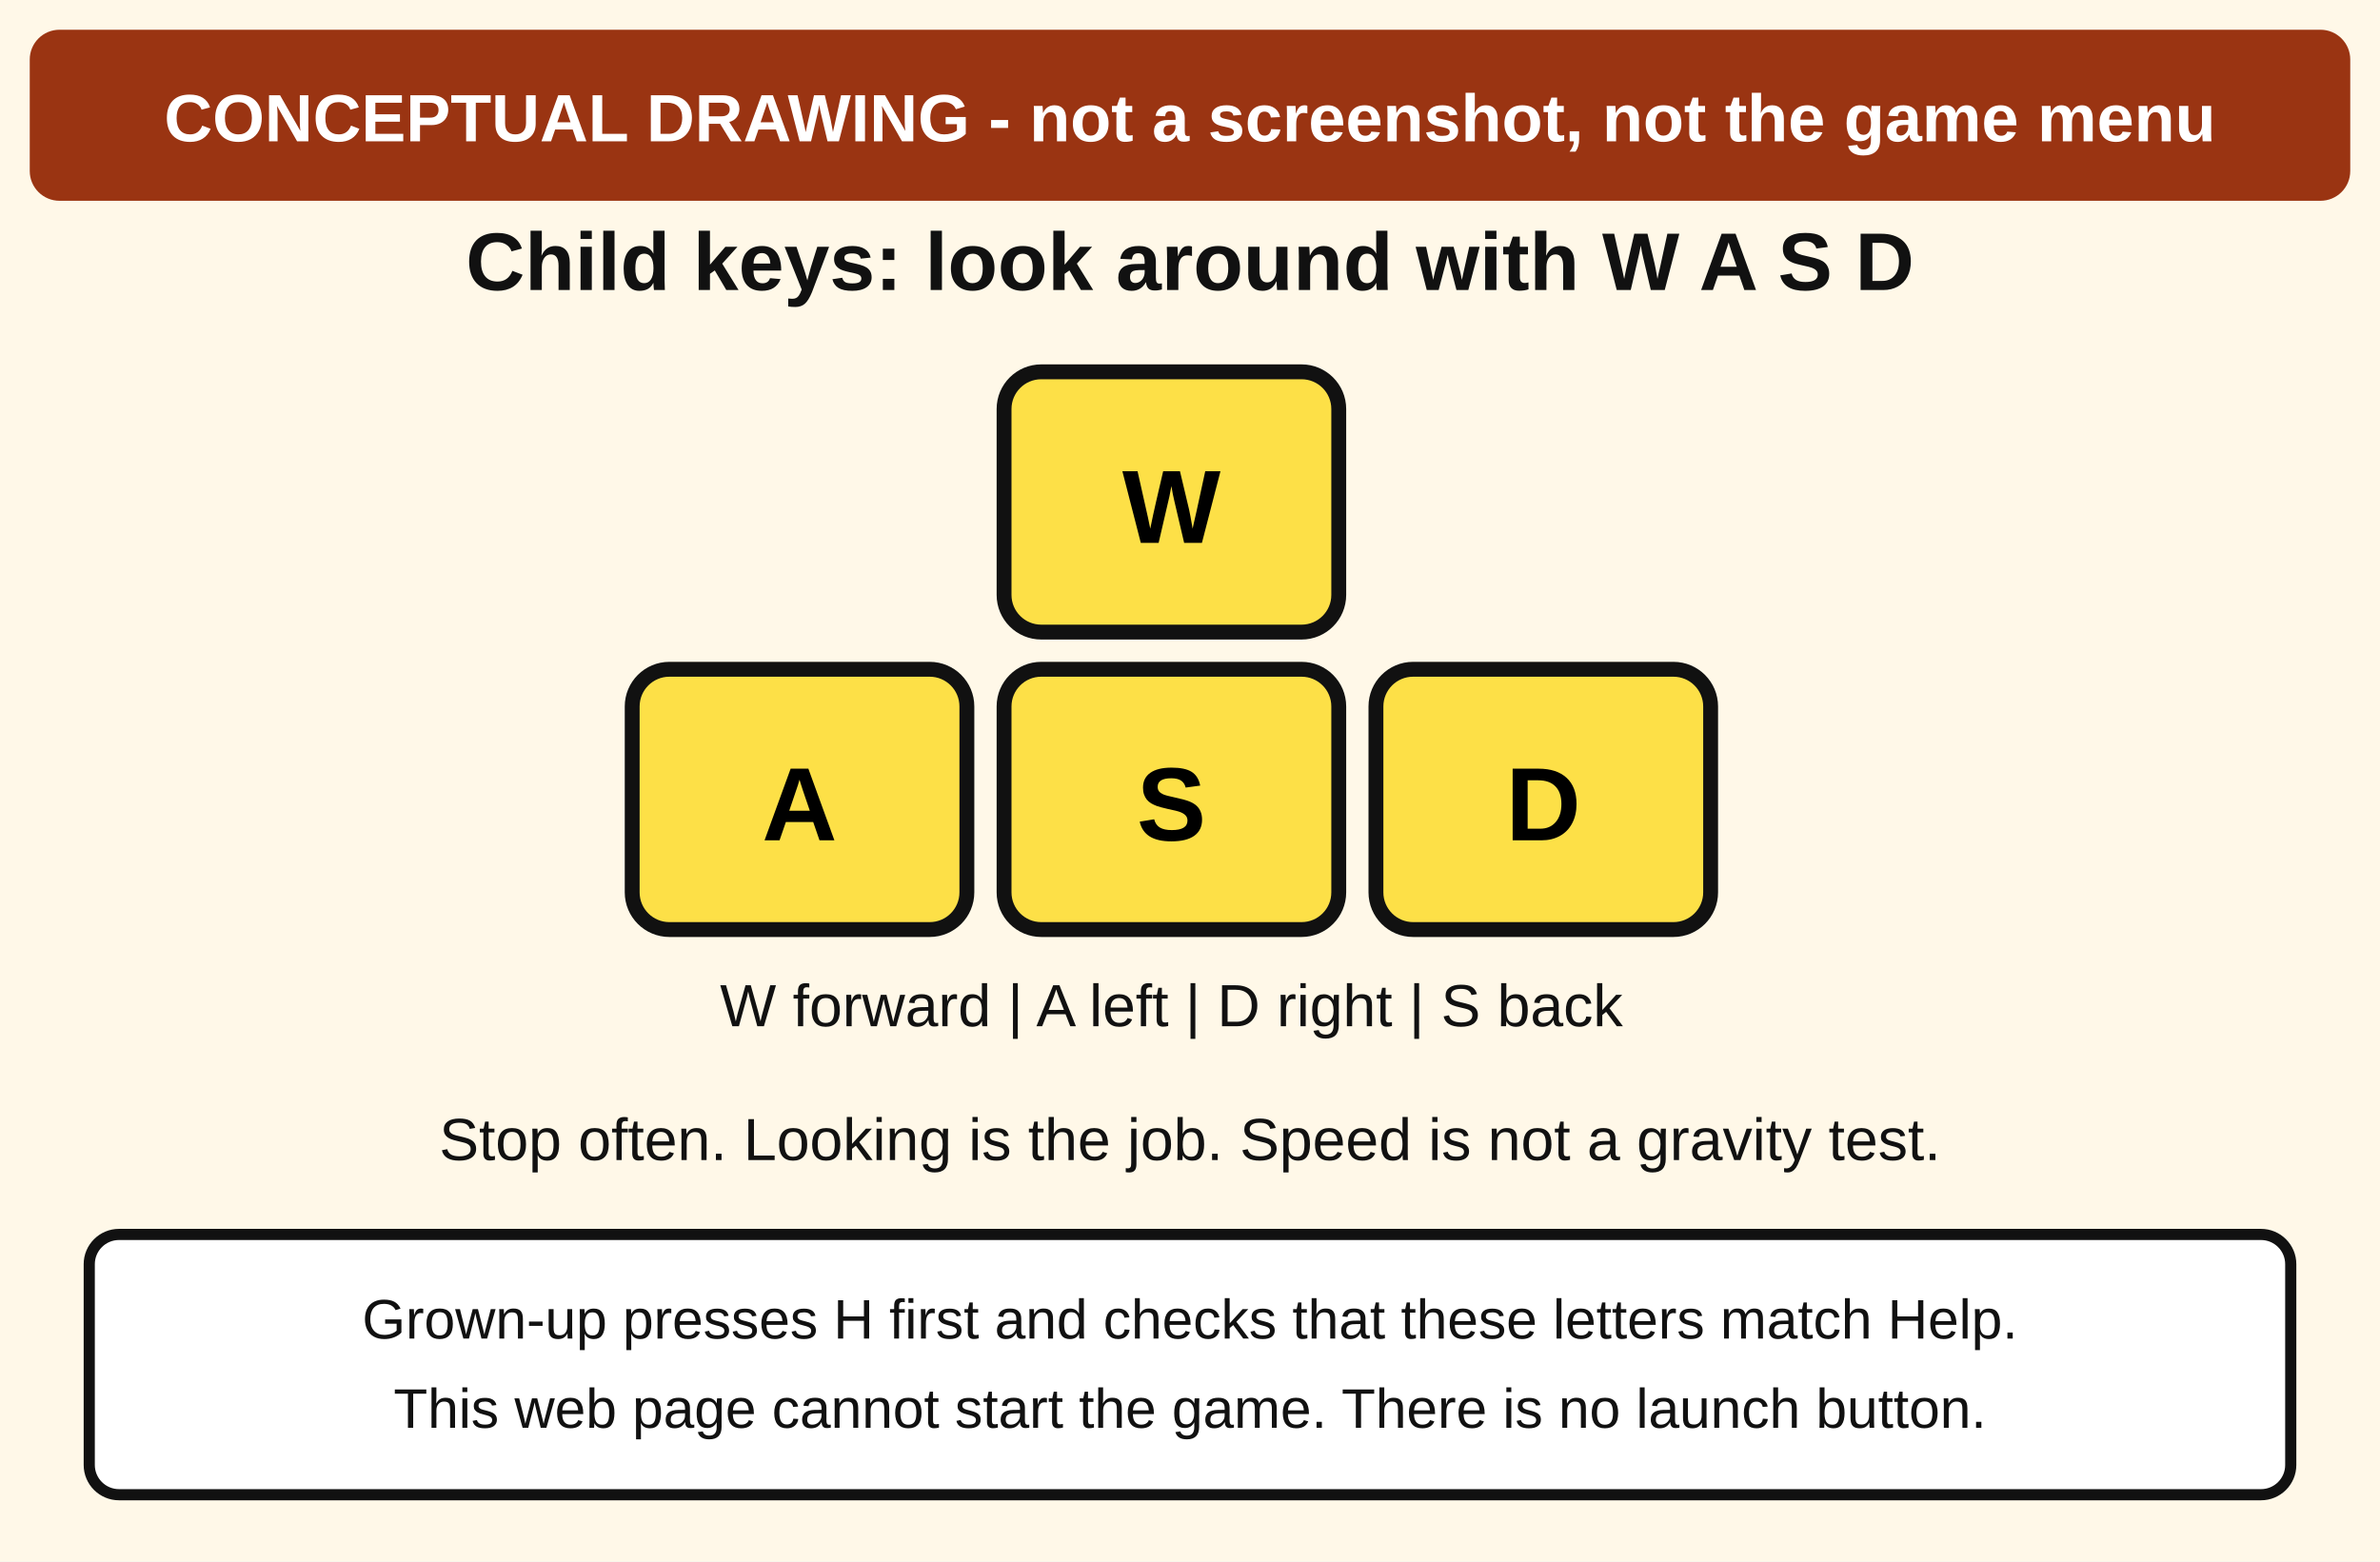
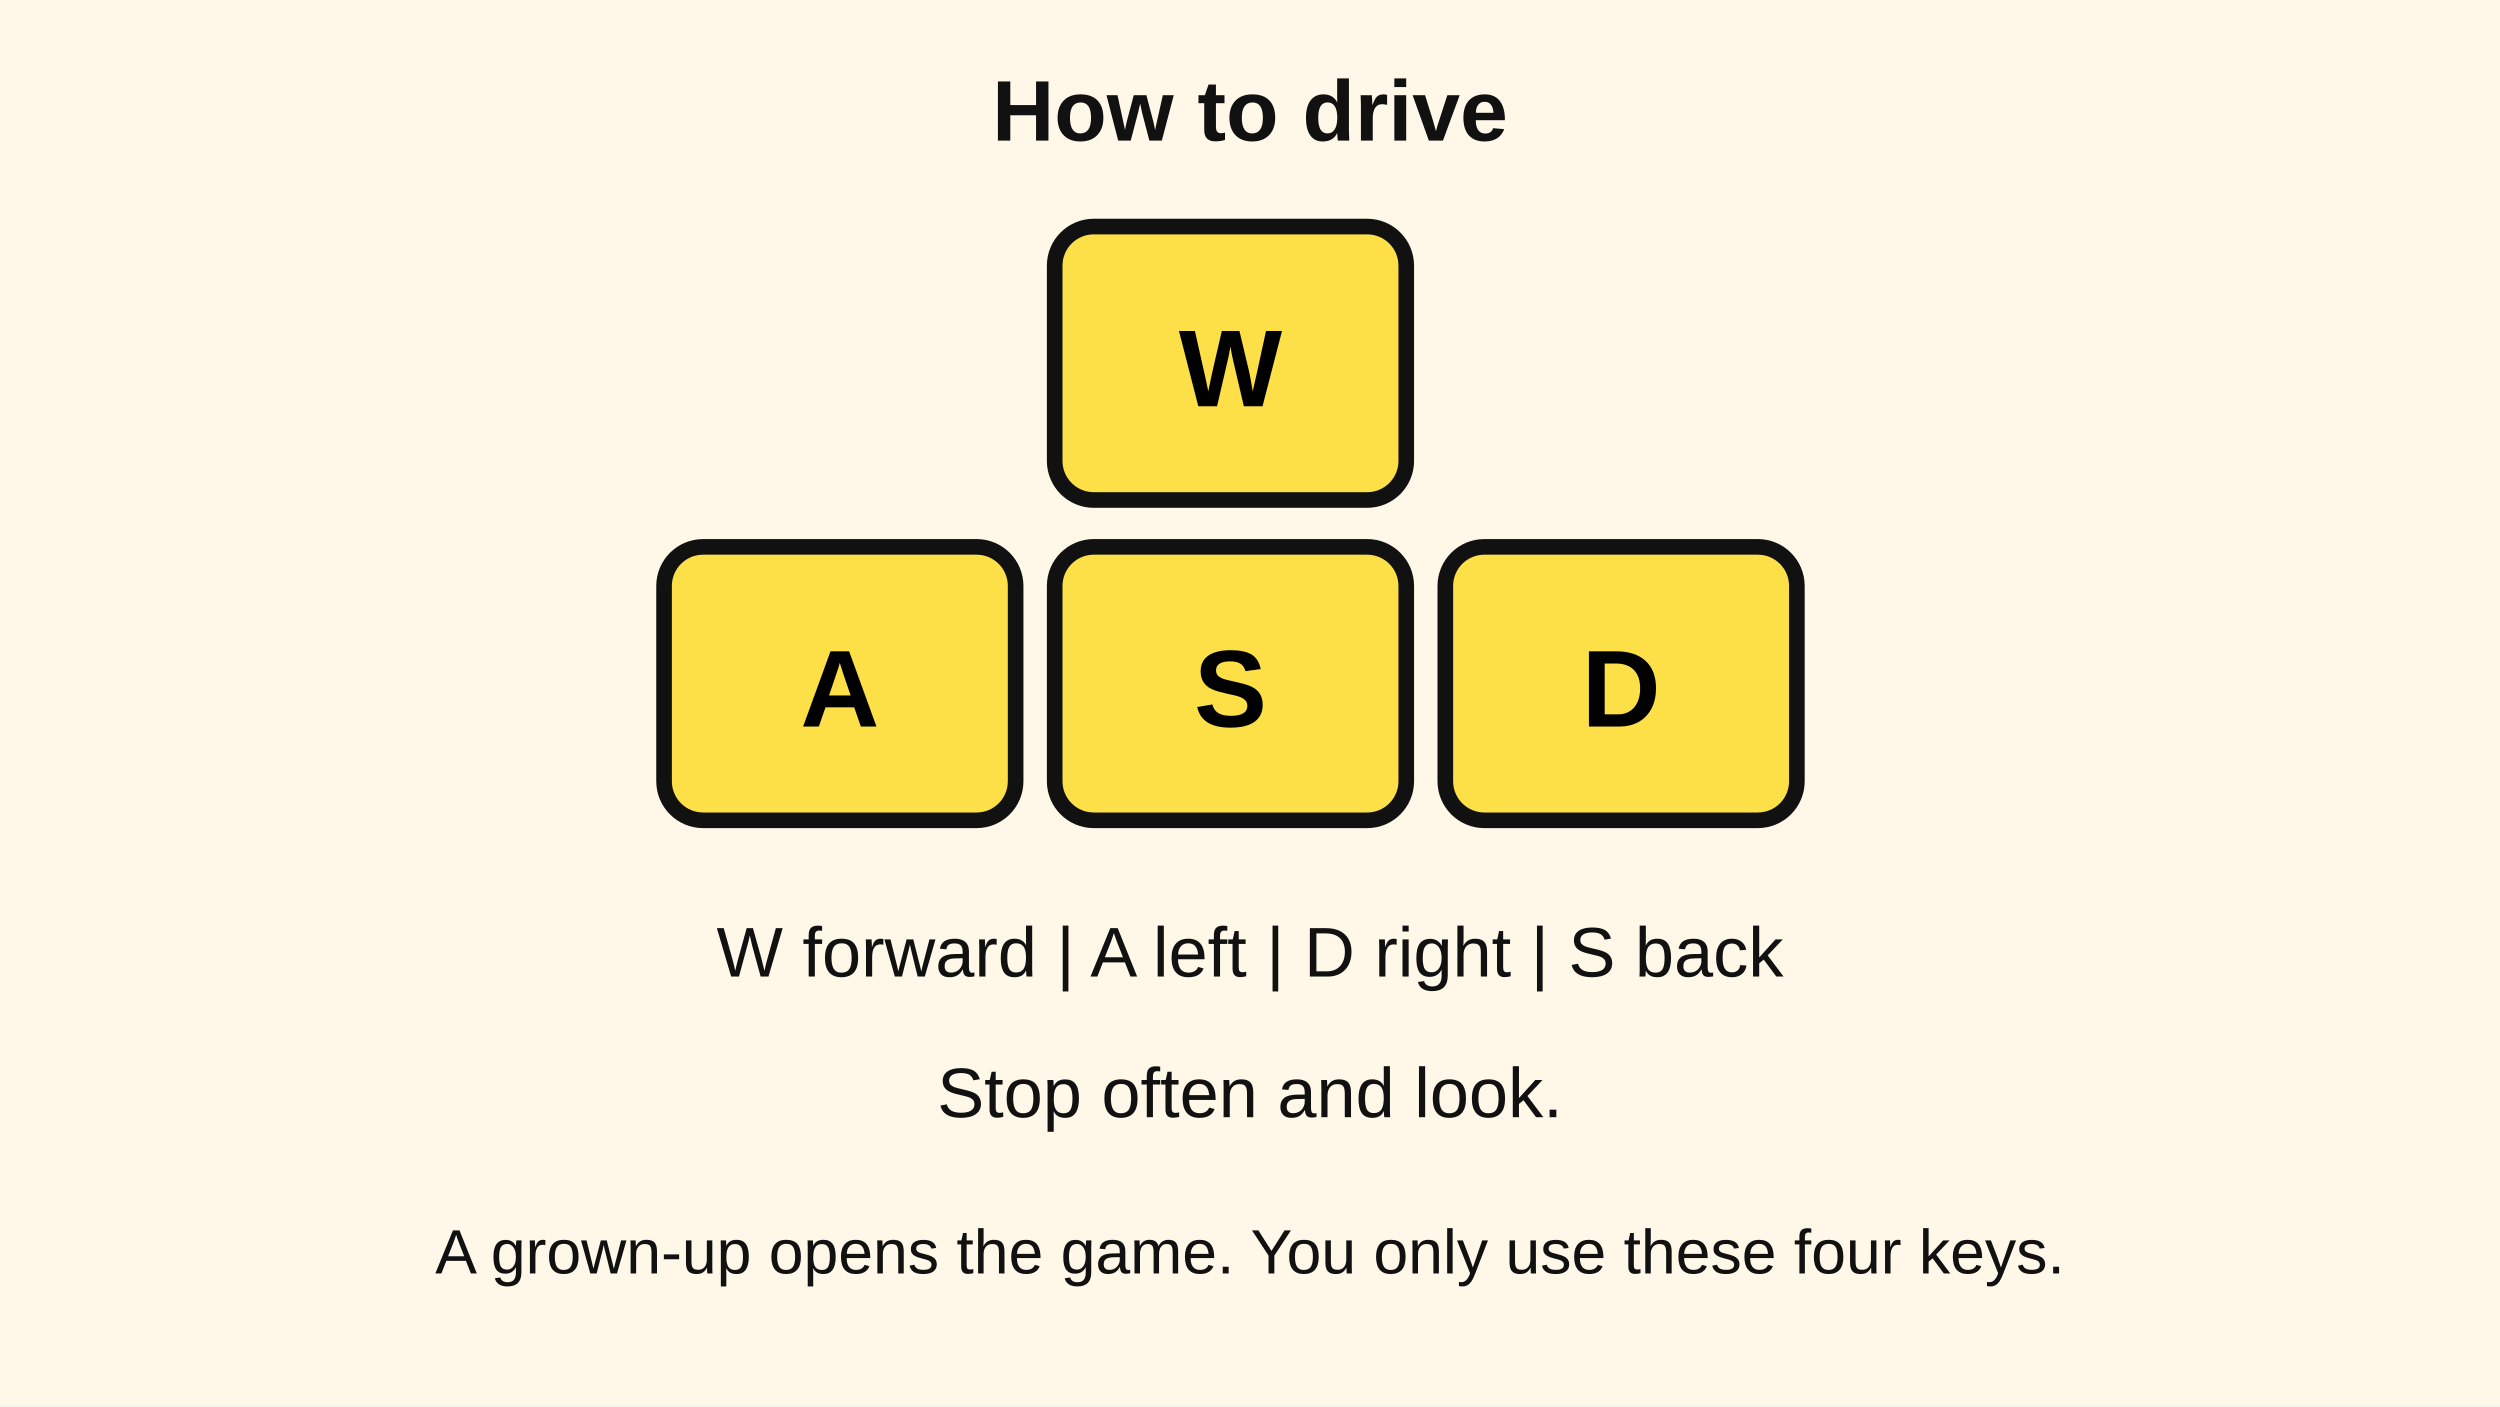
- <svg xmlns="http://www.w3.org/2000/svg" viewBox="0 0 640 420" font-family="Arial, Helvetica, sans-serif">
-   <rect width="640" height="420" fill="#fff8e8" />
-   <rect x="8" y="8" width="624" height="46" rx="8" fill="#9a3412" />
-   <text x="320" y="38" text-anchor="middle" fill="#fff" font-size="18" font-weight="700">CONCEPTUAL DRAWING - not a screenshot, not the game menu</text>
-   <text x="320" y="78" text-anchor="middle" fill="#111" font-size="22" font-weight="700">Child keys: look around with W A S D</text>
+ <svg xmlns="http://www.w3.org/2000/svg" viewBox="0 0 640 360" font-family="Arial, Helvetica, sans-serif">
+   <rect width="640" height="360" fill="#fff8e8" />
+   <text x="320" y="36" text-anchor="middle" fill="#111" font-size="22" font-weight="700">How to drive</text>
  <g font-size="28" font-weight="700" text-anchor="middle">
-     <rect x="270" y="100" width="90" height="70" rx="10" fill="#fde047" stroke="#111" stroke-width="4" />
-     <text x="315" y="146">W</text>
-     <rect x="170" y="180" width="90" height="70" rx="10" fill="#fde047" stroke="#111" stroke-width="4" />
-     <text x="215" y="226">A</text>
-     <rect x="270" y="180" width="90" height="70" rx="10" fill="#fde047" stroke="#111" stroke-width="4" />
-     <text x="315" y="226">S</text>
-     <rect x="370" y="180" width="90" height="70" rx="10" fill="#fde047" stroke="#111" stroke-width="4" />
-     <text x="415" y="226">D</text>
+     <rect x="270" y="58" width="90" height="70" rx="10" fill="#fde047" stroke="#111" stroke-width="4" />
+     <text x="315" y="104">W</text>
+     <rect x="170" y="140" width="90" height="70" rx="10" fill="#fde047" stroke="#111" stroke-width="4" />
+     <text x="215" y="186">A</text>
+     <rect x="270" y="140" width="90" height="70" rx="10" fill="#fde047" stroke="#111" stroke-width="4" />
+     <text x="315" y="186">S</text>
+     <rect x="370" y="140" width="90" height="70" rx="10" fill="#fde047" stroke="#111" stroke-width="4" />
+     <text x="415" y="186">D</text>
  </g>
-   <text x="315" y="276" text-anchor="middle" fill="#111" font-size="16">W forward | A left | D right | S back</text>
-   <text x="320" y="312" text-anchor="middle" fill="#111" font-size="16">Stop often. Looking is the job. Speed is not a gravity test.</text>
-   <rect x="24" y="332" width="592" height="70" rx="8" fill="#fff" stroke="#111" stroke-width="3" />
-   <text x="320" y="360" text-anchor="middle" fill="#111" font-size="15">Grown-up presses H first and checks that these letters match Help.</text>
-   <text x="320" y="384" text-anchor="middle" fill="#111" font-size="15">This web page cannot start the game. There is no launch button.</text>
+   <text x="320" y="250" text-anchor="middle" fill="#111" font-size="18">W forward | A left | D right | S back</text>
+   <text x="320" y="286" text-anchor="middle" fill="#111" font-size="18">Stop often and look.</text>
+   <text x="320" y="326" text-anchor="middle" fill="#111" font-size="16">A grown-up opens the game. You only use these four keys.</text>
</svg>
